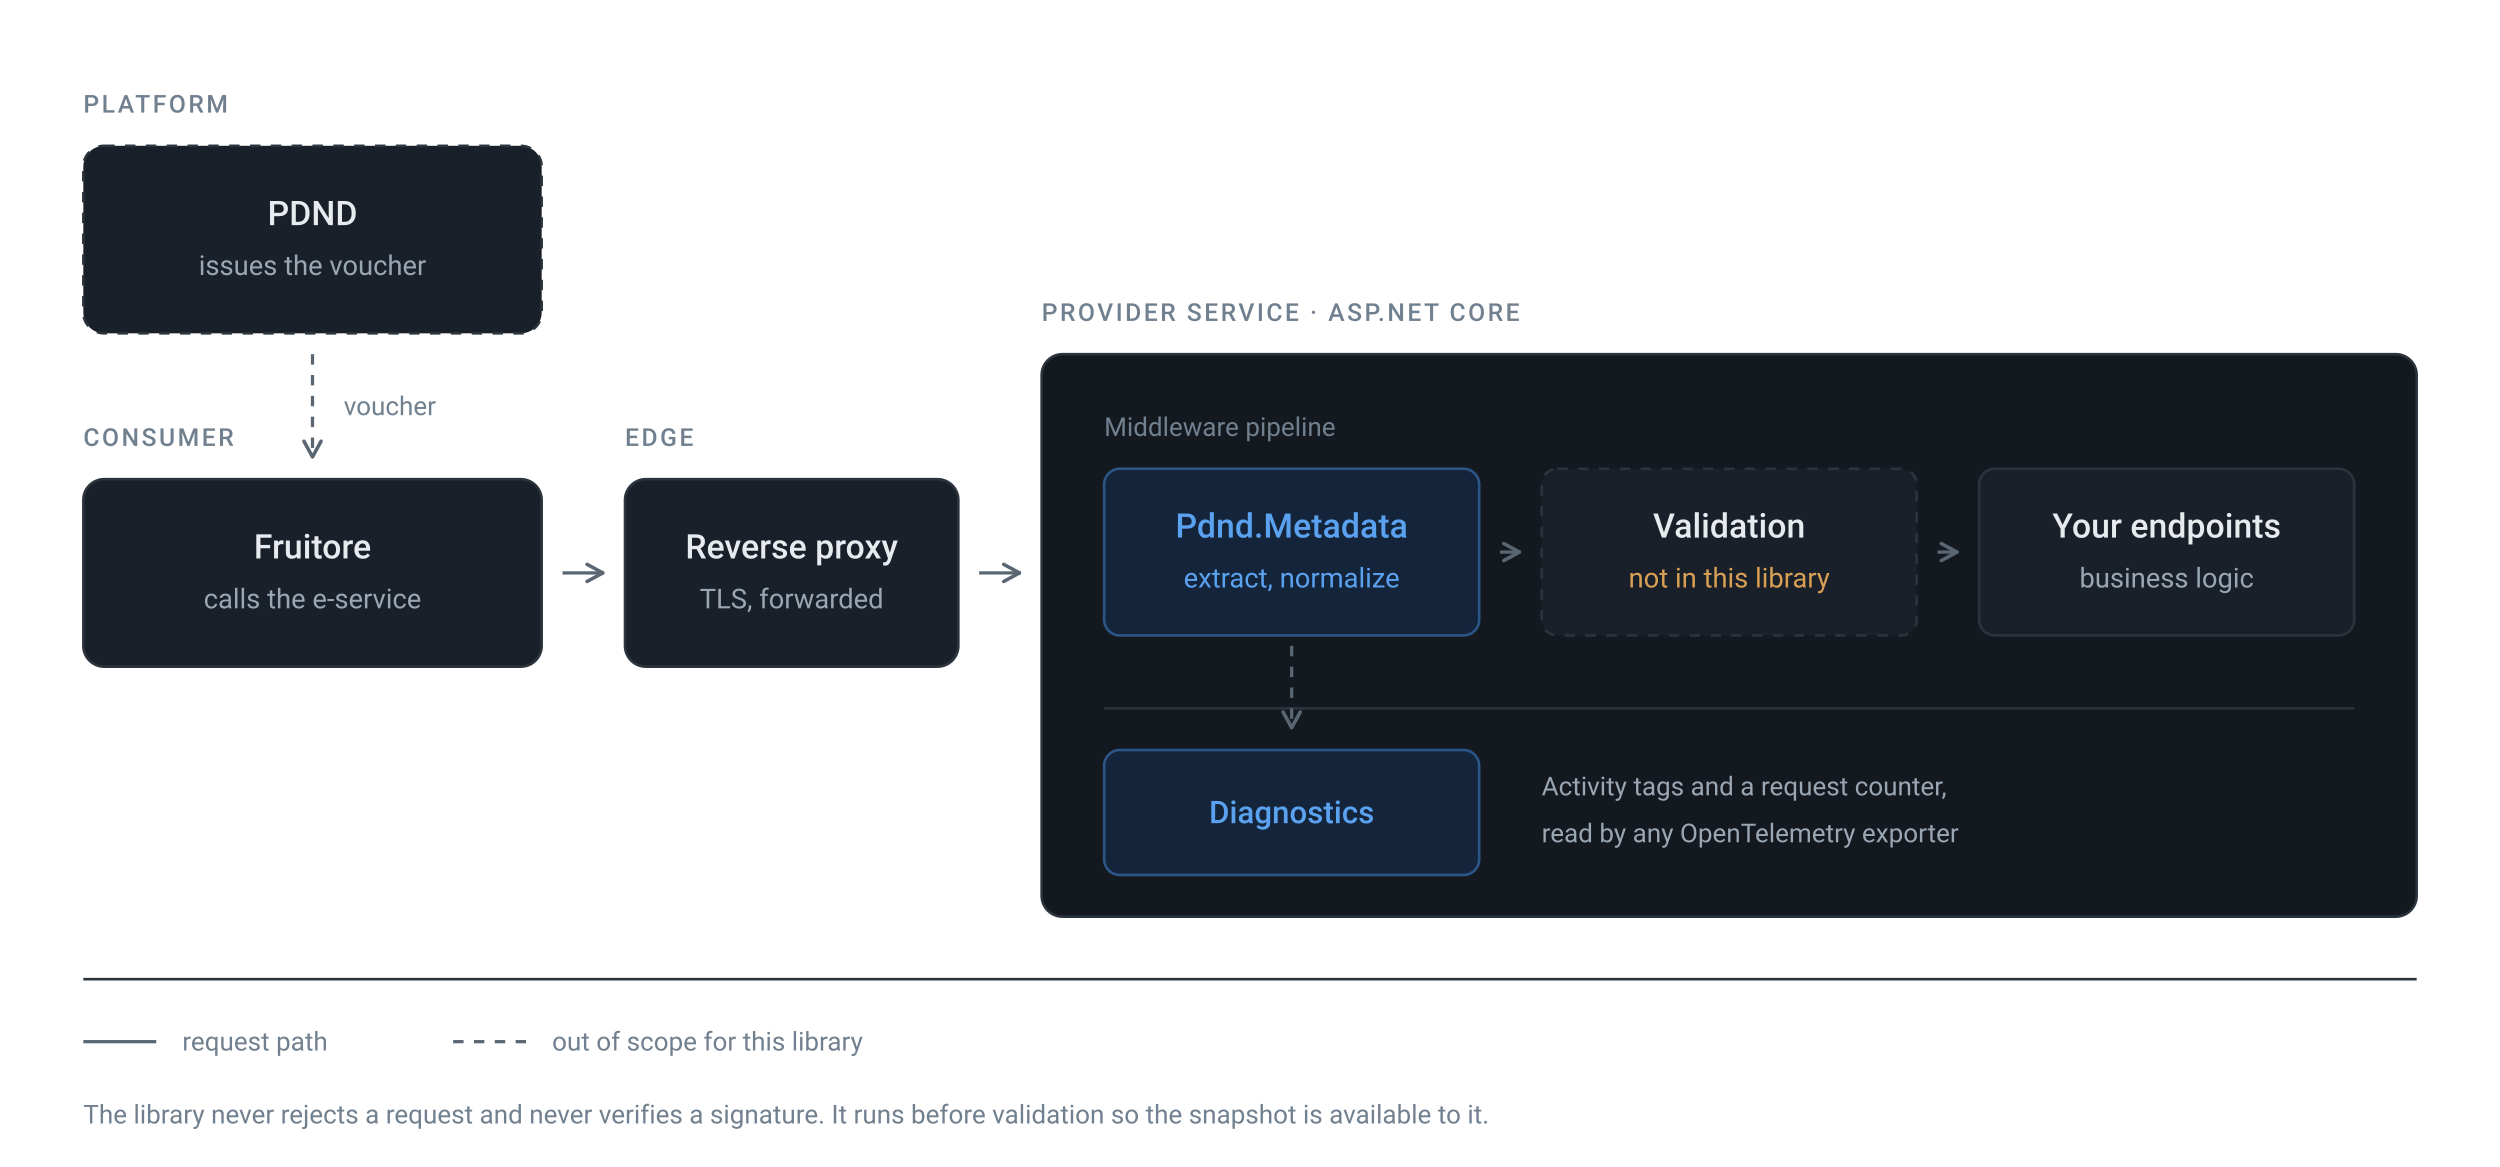
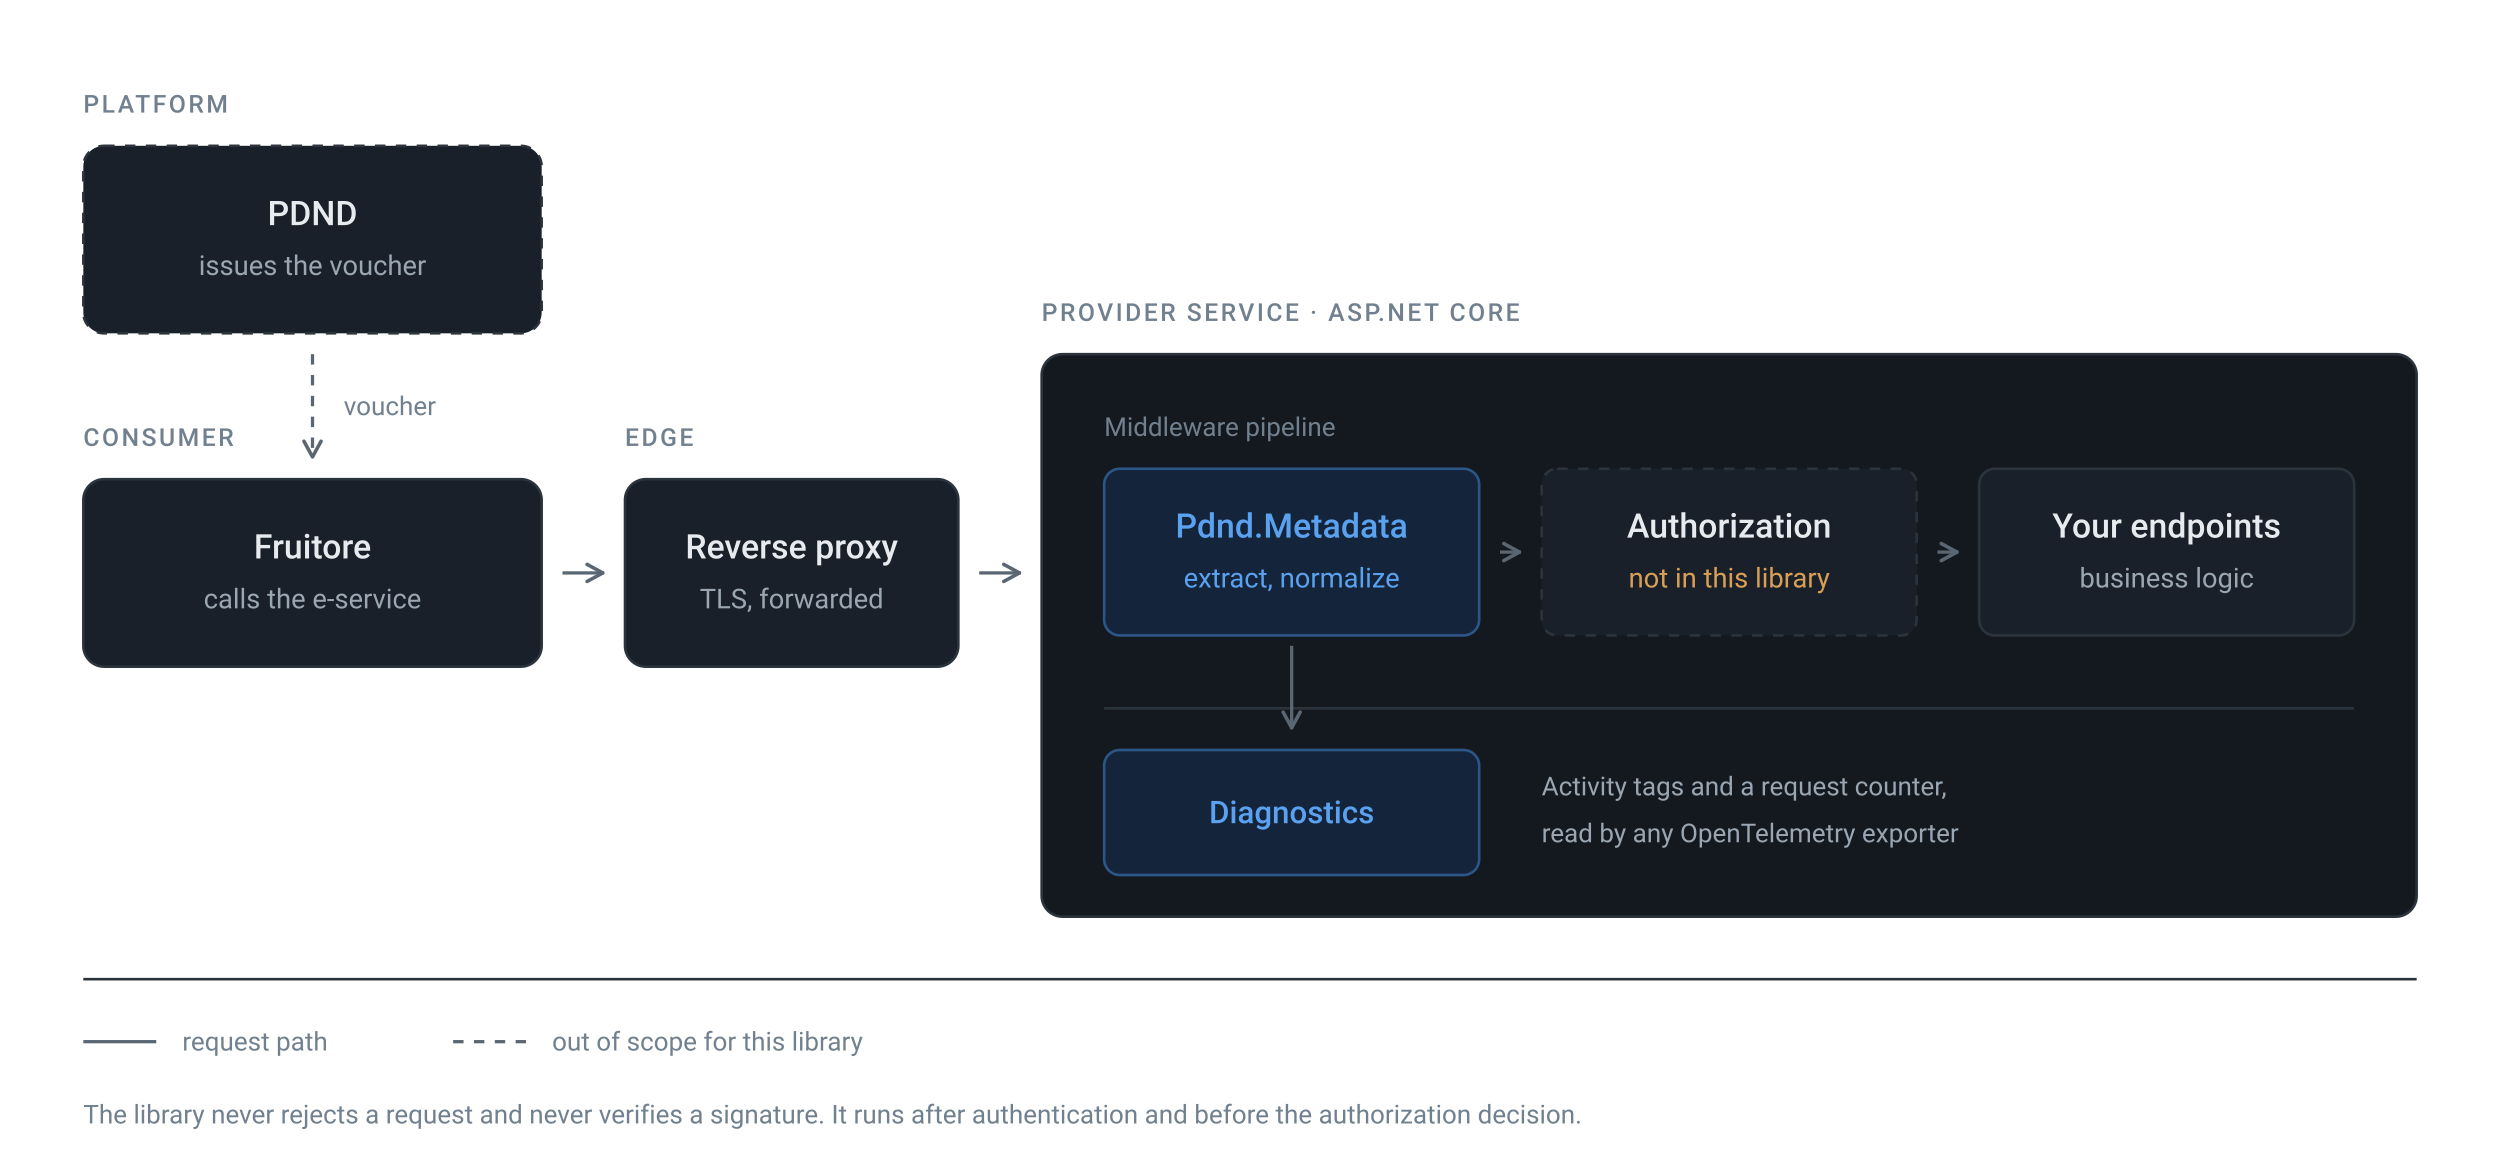
<svg xmlns="http://www.w3.org/2000/svg" viewBox="0 0 960 448" width="960" height="448" role="img" aria-labelledby="figTitle figDesc" font-family="ui-sans-serif, -apple-system, BlinkMacSystemFont, 'Segoe UI', Roboto, sans-serif">
  <defs>
    <marker id="tip" viewBox="0 0 8 8" refX="7" refY="4" markerWidth="7" markerHeight="7" orient="auto-start-reverse">
      <path d="M1 1L6.5 4L1 7" fill="none" stroke="#5A6773" stroke-width="1.25" stroke-linecap="round" stroke-linejoin="round" />
    </marker>
  </defs>
  <rect x="32" y="56" width="176" height="72" rx="8" fill="#1A2029" stroke="#2B333C" stroke-width="1" stroke-dasharray="4 4" />
  <text x="32" y="40" text-anchor="start" font-size="9.5" font-weight="500" letter-spacing="0.1em" fill="#71808F" dominant-baseline="central">PLATFORM</text>
  <text x="120" y="82" text-anchor="middle" font-size="13" font-weight="500" fill="#E7EAEE" dominant-baseline="central">PDND</text>
  <text x="120" y="102" text-anchor="middle" font-size="10.5" fill="#9AA6B2" dominant-baseline="central">issues the voucher</text>
  <rect x="32" y="184" width="176" height="72" rx="8" fill="#1A2029" stroke="#2B333C" stroke-width="1" />
  <text x="32" y="168" text-anchor="start" font-size="9.5" font-weight="500" letter-spacing="0.1em" fill="#71808F" dominant-baseline="central">CONSUMER</text>
  <text x="120" y="210" text-anchor="middle" font-size="13" font-weight="500" fill="#E7EAEE" dominant-baseline="central">Fruitore</text>
  <text x="120" y="230" text-anchor="middle" font-size="10.5" fill="#9AA6B2" dominant-baseline="central">calls the e-service</text>
  <line x1="120" y1="136" x2="120" y2="176" stroke="#5A6773" stroke-width="1.25" marker-end="url(#tip)" stroke-dasharray="4 4" />
  <text x="132" y="156" text-anchor="start" font-size="10" fill="#71808F" dominant-baseline="central">voucher</text>
  <rect x="240" y="184" width="128" height="72" rx="8" fill="#1A2029" stroke="#2B333C" stroke-width="1" />
  <text x="240" y="168" text-anchor="start" font-size="9.5" font-weight="500" letter-spacing="0.1em" fill="#71808F" dominant-baseline="central">EDGE</text>
  <text x="304" y="210" text-anchor="middle" font-size="13" font-weight="500" fill="#E7EAEE" dominant-baseline="central">Reverse proxy</text>
  <text x="304" y="230" text-anchor="middle" font-size="10.5" fill="#9AA6B2" dominant-baseline="central">TLS, forwarded</text>
  <line x1="216" y1="220" x2="232" y2="220" stroke="#5A6773" stroke-width="1.25" marker-end="url(#tip)" />
  <line x1="376" y1="220" x2="392" y2="220" stroke="#5A6773" stroke-width="1.25" marker-end="url(#tip)" />
  <rect x="400" y="136" width="528" height="216" rx="8" fill="#141920" stroke="#2B333C" stroke-width="1" />
  <text x="400" y="120" text-anchor="start" font-size="9.5" font-weight="500" letter-spacing="0.1em" fill="#71808F" dominant-baseline="central">PROVIDER SERVICE · ASP.NET CORE</text>
  <text x="424" y="164" text-anchor="start" font-size="10" fill="#71808F" dominant-baseline="central">Middleware pipeline</text>
  <rect x="424" y="180" width="144" height="64" rx="6" fill="#14243A" stroke="#2D5688" stroke-width="1" />
  <text x="496" y="202" text-anchor="middle" font-size="13" font-weight="500" fill="#5AA2F0" dominant-baseline="central">Pdnd.Metadata</text>
  <text x="496" y="222" text-anchor="middle" font-size="10.5" fill="#5AA2F0" dominant-baseline="central">extract, normalize</text>
  <rect x="592" y="180" width="144" height="64" rx="6" fill="#1A2029" stroke="#2B333C" stroke-width="1" stroke-dasharray="4 4" />
-   <text x="664" y="202" text-anchor="middle" font-size="13" font-weight="500" fill="#E7EAEE" dominant-baseline="central">Validation</text>
+   <text x="664" y="202" text-anchor="middle" font-size="13" font-weight="500" fill="#E7EAEE" dominant-baseline="central">Authorization</text>
  <text x="664" y="222" text-anchor="middle" font-size="10.5" fill="#D9A055" dominant-baseline="central">not in this library</text>
  <rect x="760" y="180" width="144" height="64" rx="6" fill="#1A2029" stroke="#2B333C" stroke-width="1" />
  <text x="832" y="202" text-anchor="middle" font-size="13" font-weight="500" fill="#E7EAEE" dominant-baseline="central">Your endpoints</text>
  <text x="832" y="222" text-anchor="middle" font-size="10.5" fill="#9AA6B2" dominant-baseline="central">business logic</text>
  <line x1="576" y1="212" x2="584" y2="212" stroke="#5A6773" stroke-width="1.25" marker-end="url(#tip)" />
  <line x1="744" y1="212" x2="752" y2="212" stroke="#5A6773" stroke-width="1.25" marker-end="url(#tip)" />
  <line x1="424" y1="272" x2="904" y2="272" stroke="#2B333C" stroke-width="1" />
  <rect x="424" y="288" width="144" height="48" rx="6" fill="#14243A" stroke="#2D5688" stroke-width="1" />
  <text x="496" y="312" text-anchor="middle" font-size="12" font-weight="500" fill="#5AA2F0" dominant-baseline="central">Diagnostics</text>
  <text x="592" y="302" text-anchor="start" font-size="10" fill="#9AA6B2" dominant-baseline="central">Activity tags and a request counter,</text>
  <text x="592" y="320" text-anchor="start" font-size="10" fill="#9AA6B2" dominant-baseline="central">read by any OpenTelemetry exporter</text>
-   <line x1="496" y1="248" x2="496" y2="280" stroke="#5A6773" stroke-width="1.25" marker-end="url(#tip)" stroke-dasharray="4 4" />
+   <line x1="496" y1="248" x2="496" y2="280" stroke="#5A6773" stroke-width="1.25" marker-end="url(#tip)" />
  <line x1="32" y1="376" x2="928" y2="376" stroke="#2B333C" stroke-width="1" />
  <line x1="32" y1="400" x2="60" y2="400" stroke="#5A6773" stroke-width="1.25" />
  <text x="70" y="400" text-anchor="start" font-size="10" fill="#71808F" dominant-baseline="central">request path</text>
  <line x1="174" y1="400" x2="202" y2="400" stroke="#5A6773" stroke-width="1.25" stroke-dasharray="4 4" />
  <text x="212" y="400" text-anchor="start" font-size="10" fill="#71808F" dominant-baseline="central">out of scope for this library</text>
-   <text x="32" y="428" text-anchor="start" font-size="10" fill="#71808F" dominant-baseline="central">The library never rejects a request and never verifies a signature. It runs before validation so the snapshot is available to it.</text>
+   <text x="32" y="428" text-anchor="start" font-size="10" fill="#71808F" dominant-baseline="central">The library never rejects a request and never verifies a signature. It runs after authentication and before the authorization decision.</text>
</svg>
